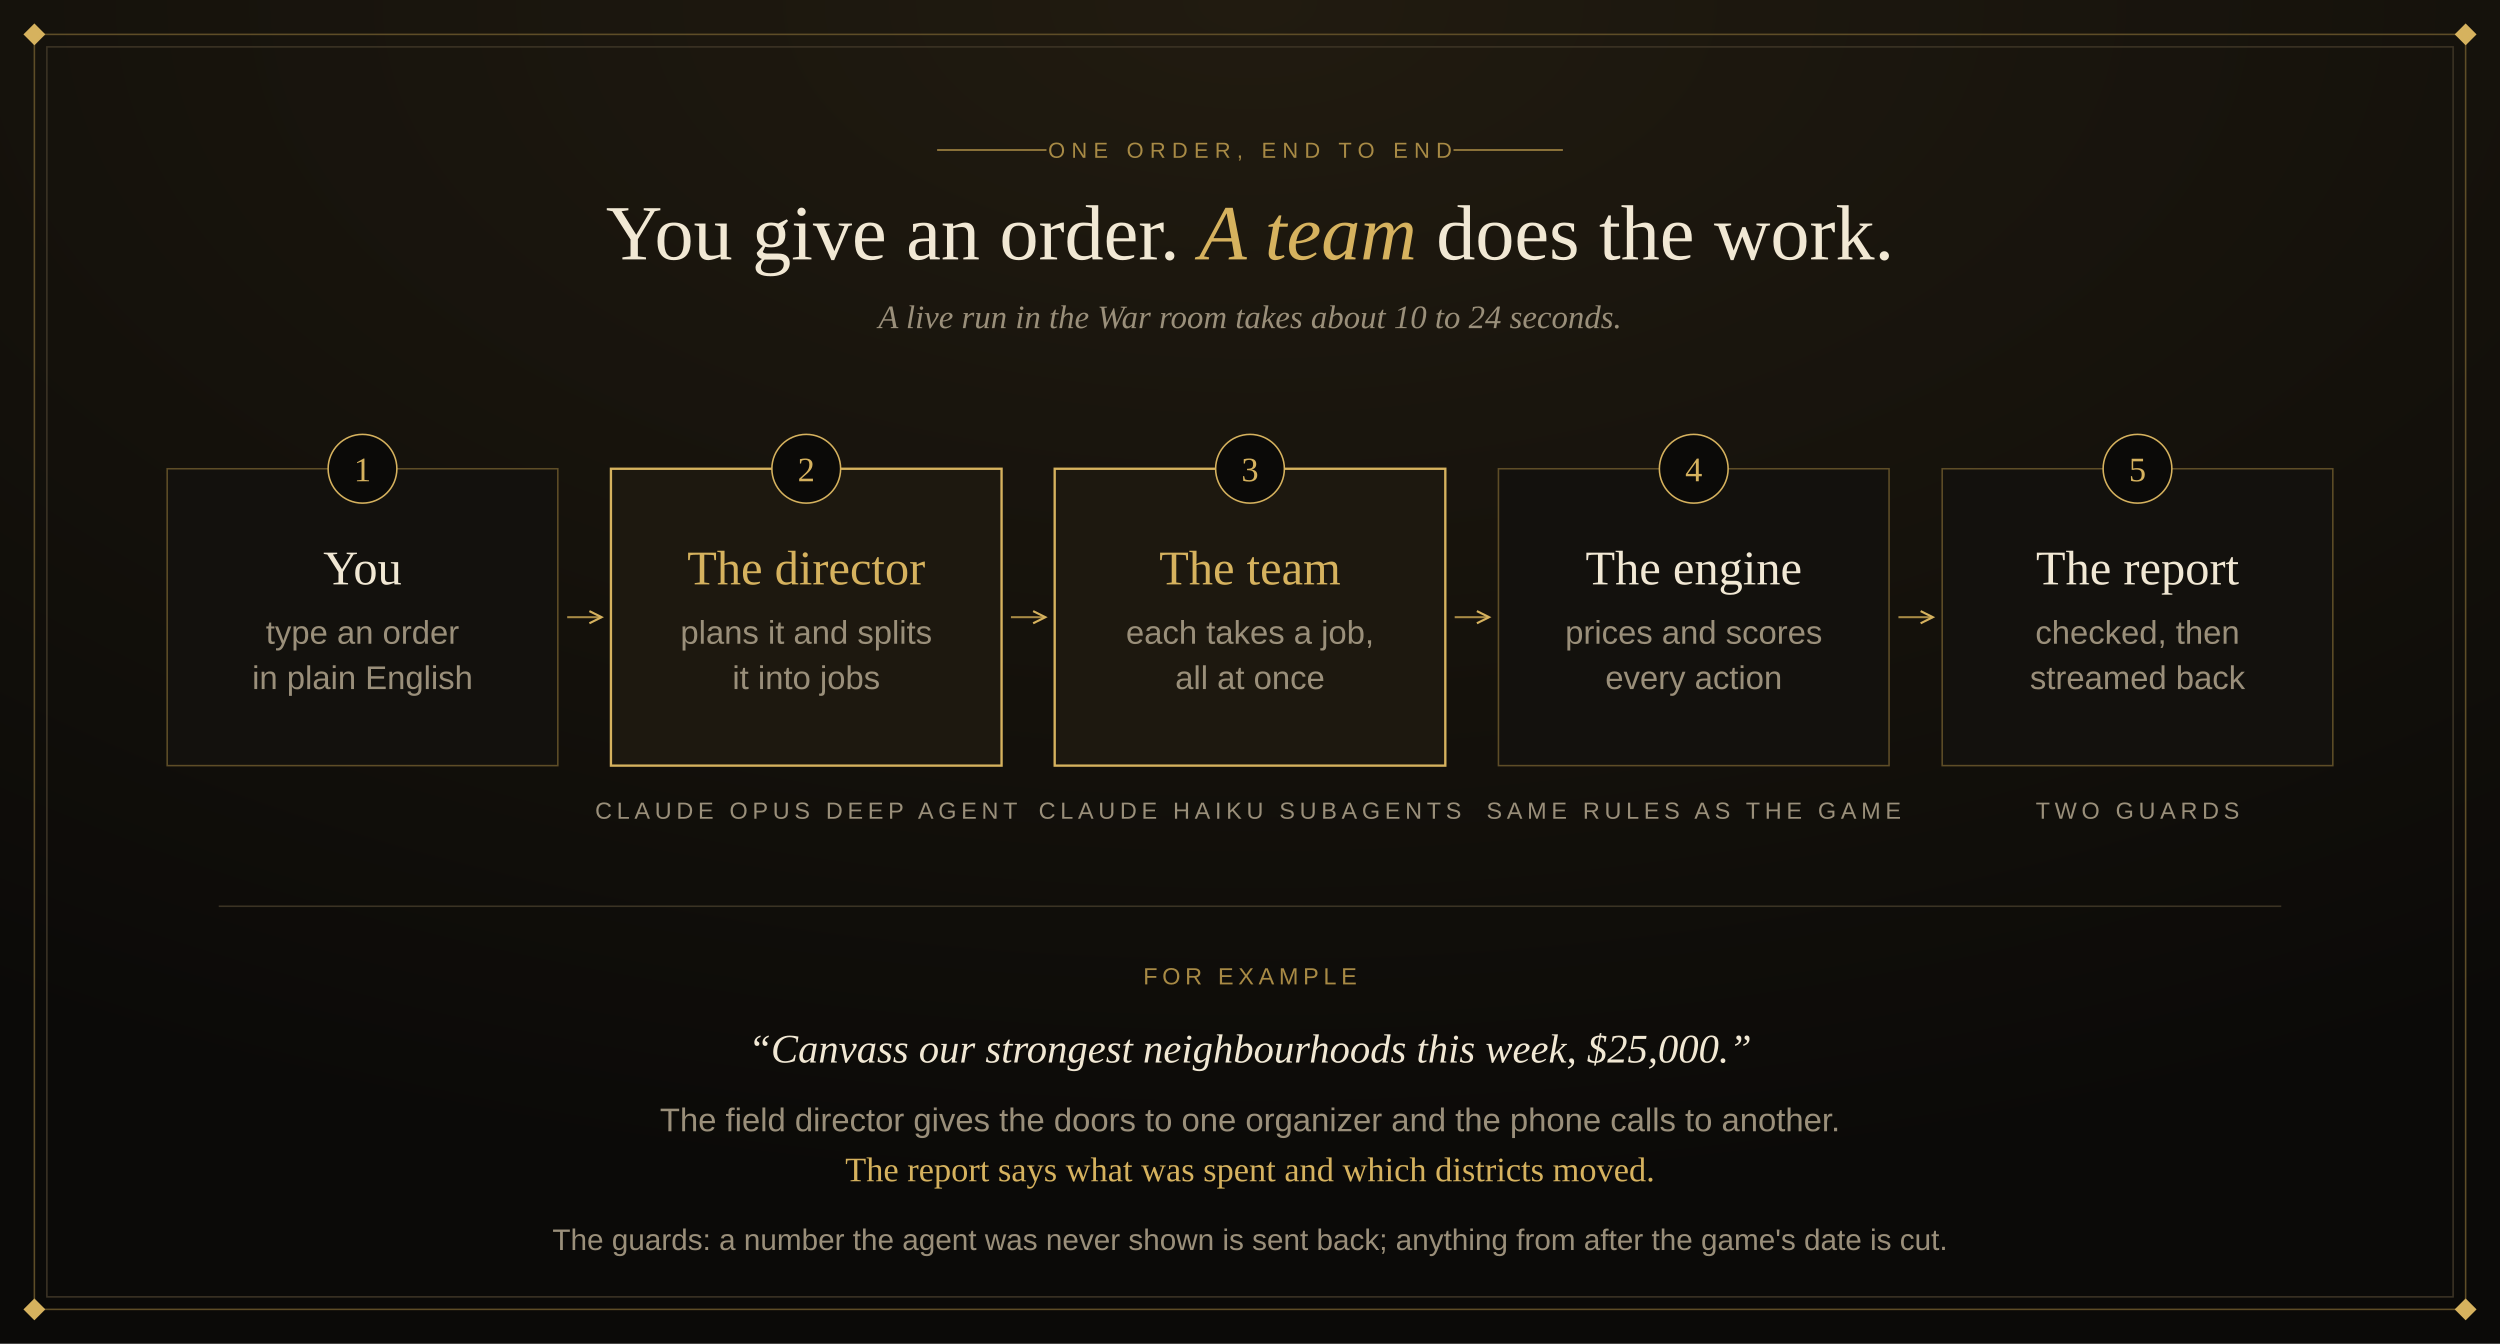
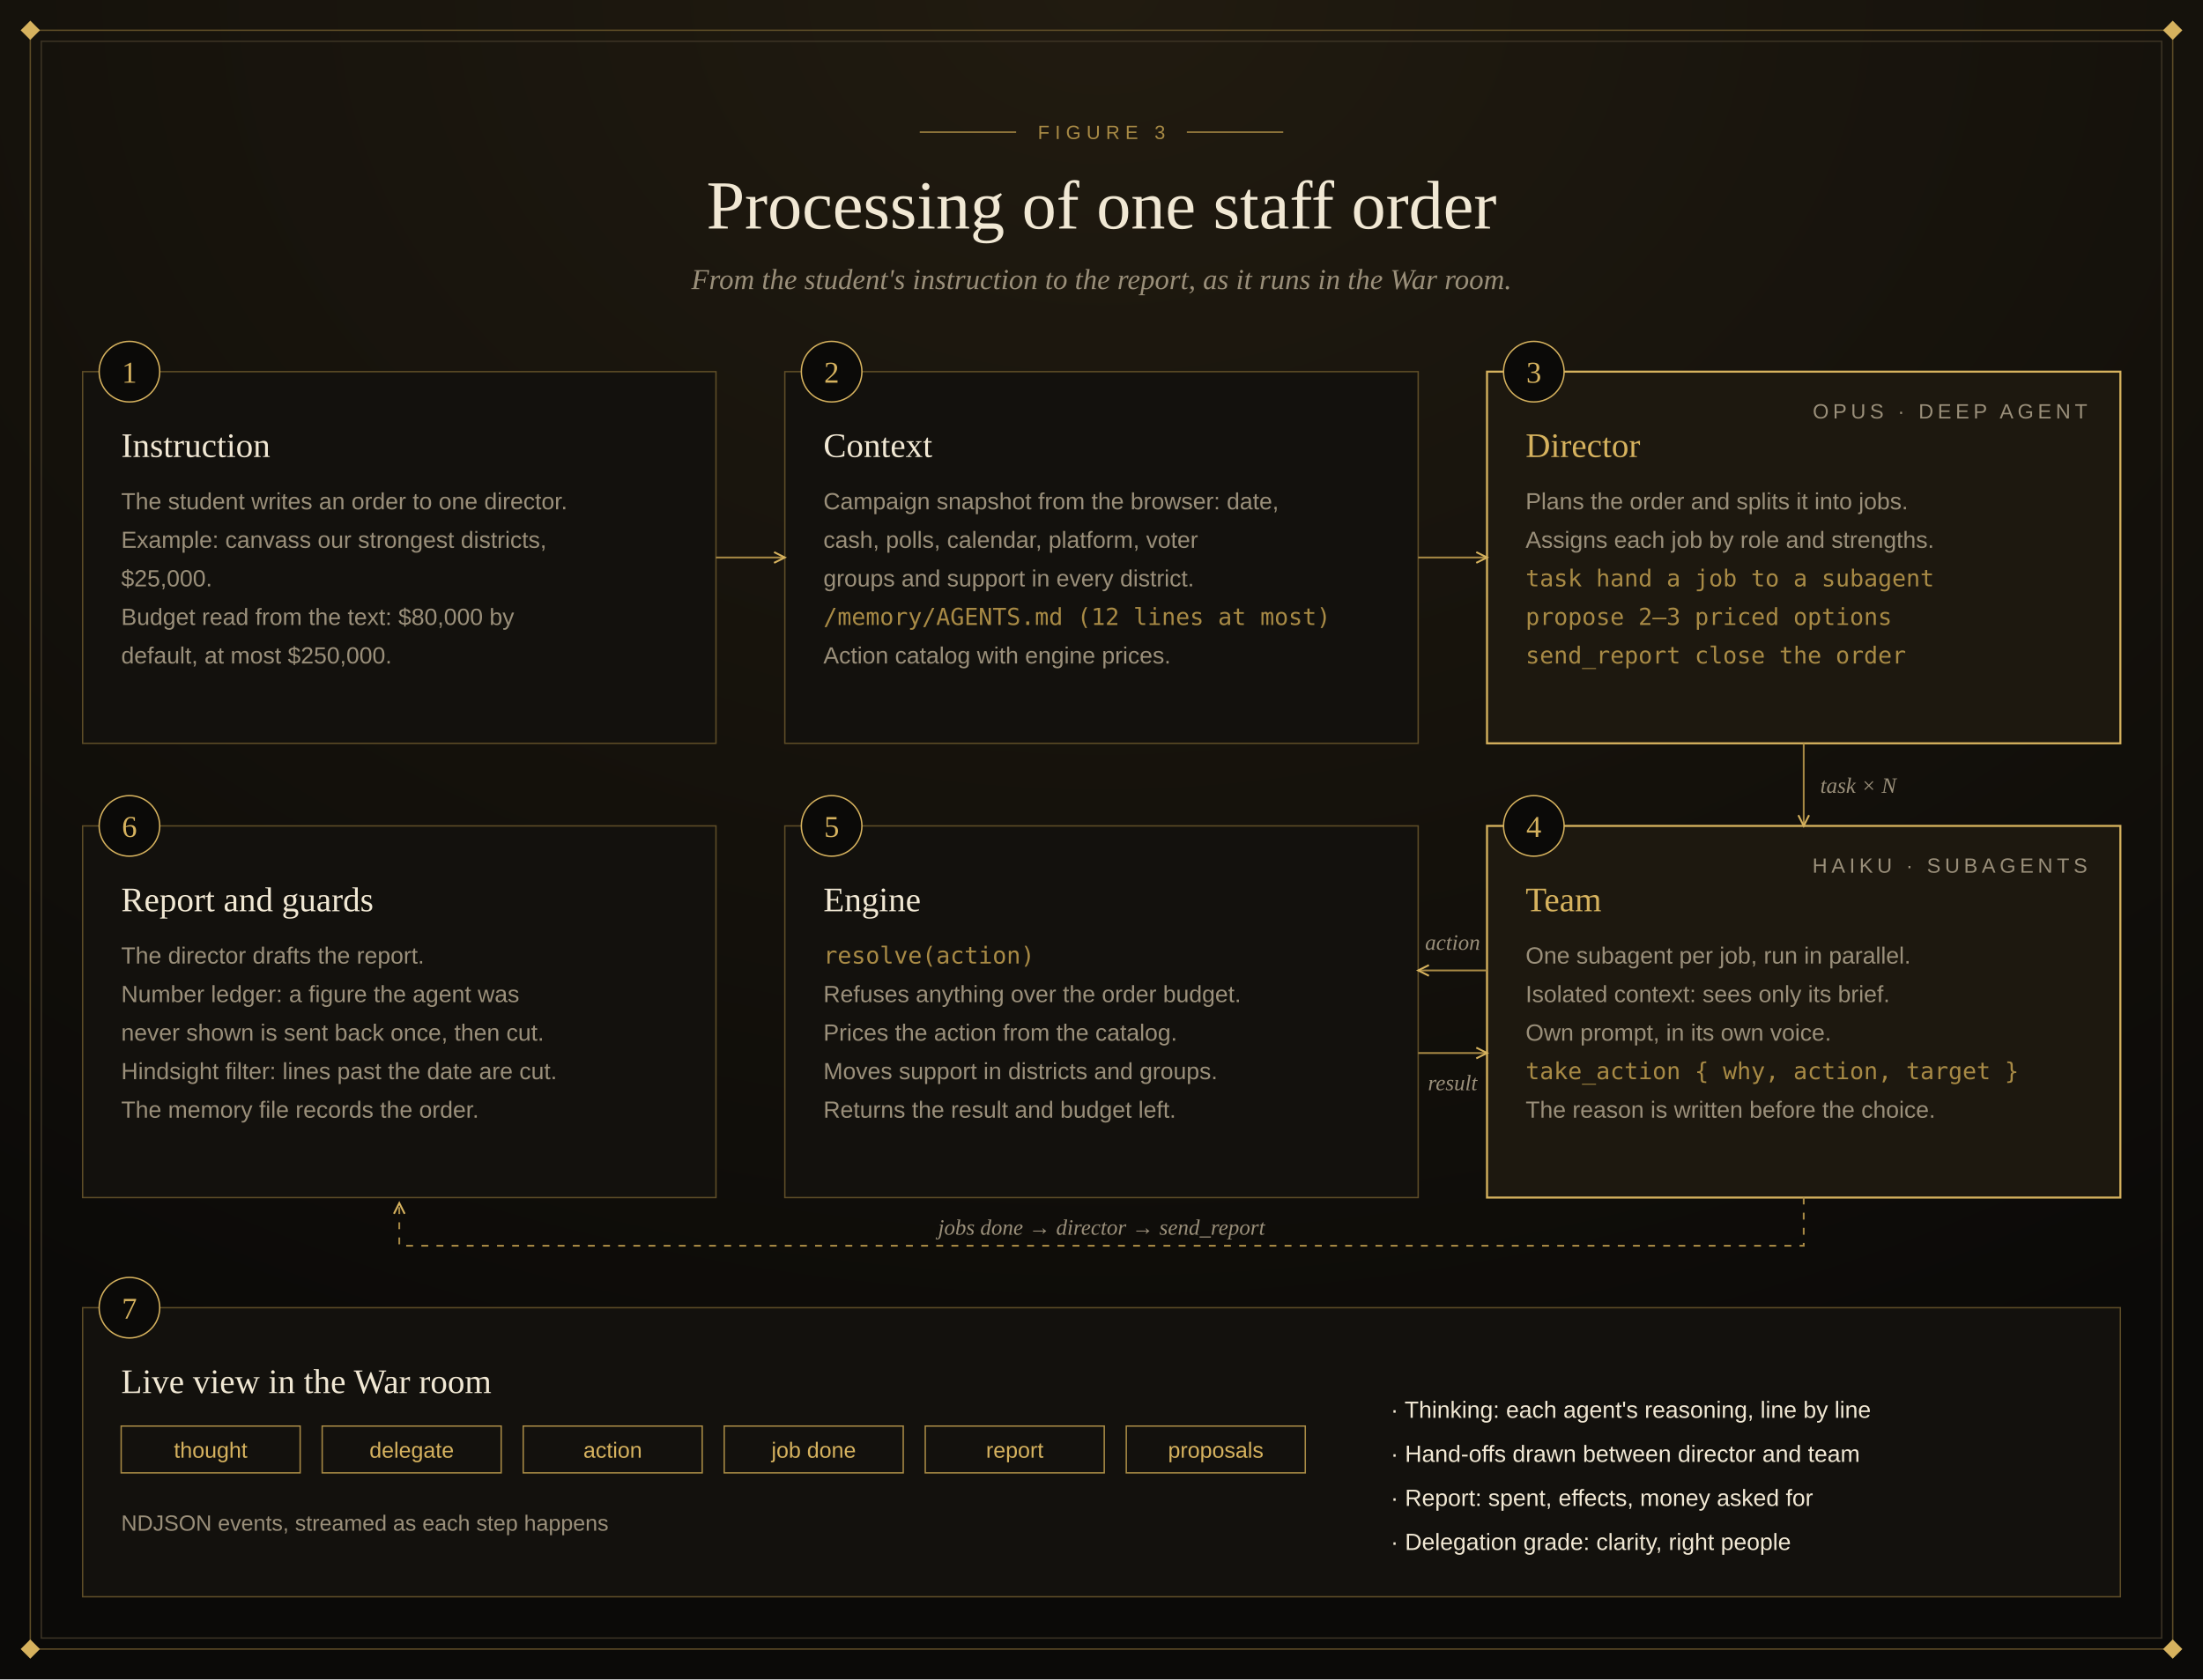
- <svg xmlns="http://www.w3.org/2000/svg" viewBox="0 0 1600 860" width="1600" height="860">
+ <svg xmlns="http://www.w3.org/2000/svg" viewBox="0 0 1600 1220" width="1600" height="1220">
  <defs>
    <radialGradient id="glow" cx="50%" cy="0%" r="90%">
      <stop offset="0" stop-color="#211b10" />
      <stop offset="1" stop-color="#0b0a08" />
    </radialGradient>
    <marker id="h" viewBox="0 0 12 12" refX="10" refY="6" markerWidth="9" markerHeight="9" orient="auto-start-reverse">
      <path d="M2,2 L10,6 L2,10" fill="none" stroke="#d6b25e" stroke-width="1.4" />
    </marker>
  </defs>
-   <rect width="1600" height="860" fill="url(#glow)" />
-   <rect x="22" y="22" width="1556" height="816" fill="none" stroke="#5e4d27" />
-   <rect x="30" y="30" width="1540" height="800" fill="none" stroke="#3b3324" />
+   <rect width="1600" height="1220" fill="url(#glow)" />
+   <rect x="22" y="22" width="1556" height="1176" fill="none" stroke="#5e4d27" />
+   <rect x="30" y="30" width="1540" height="1160" fill="none" stroke="#3b3324" />
  <path d="M22,15 L29,22 L22,29 L15,22 z" fill="#d6b25e" />
  <path d="M1578,15 L1585,22 L1578,29 L1571,22 z" fill="#d6b25e" />
-   <path d="M22,831 L29,838 L22,845 L15,838 z" fill="#d6b25e" />
-   <path d="M1578,831 L1585,838 L1578,845 L1571,838 z" fill="#d6b25e" />
-   <line x1="599.75" y1="96" x2="669.75" y2="96" stroke="#a88a45" />
-   <line x1="930.25" y1="96" x2="1000.25" y2="96" stroke="#a88a45" />
-   <text x="800" y="101" text-anchor="middle" font-family="'Helvetica Neue', 'Segoe UI', Arial, sans-serif" font-size="14" letter-spacing="4" fill="#a88a45">ONE ORDER, END TO END</text>
-   <text x="800" y="166" text-anchor="middle" font-family="Georgia, 'Times New Roman', serif" font-size="50" fill="#f1e8d4">You give an order. <tspan font-style="italic" fill="#d6b25e">A team</tspan> does the work.</text>
-   <text x="800" y="210" text-anchor="middle" font-family="Georgia, 'Times New Roman', serif" font-style="italic" font-size="21" fill="#9a8f7a">A live run in the War room takes about 10 to 24 seconds.</text>
-   <rect x="107" y="300" width="250" height="190" fill="#13110d" stroke="#5e4d27" stroke-width="1" />
-   <text x="232" y="374" text-anchor="middle" font-family="Georgia, 'Times New Roman', serif" font-size="31" fill="#f1e8d4">You</text>
-   <text x="232" y="412" text-anchor="middle" font-family="'Helvetica Neue', 'Segoe UI', Arial, sans-serif" font-size="21" fill="#9a8f7a">type an order</text>
-   <text x="232" y="441" text-anchor="middle" font-family="'Helvetica Neue', 'Segoe UI', Arial, sans-serif" font-size="21" fill="#9a8f7a">in plain English</text>
-   <circle cx="232" cy="300" r="22" fill="#0b0a08" stroke="#d6b25e" />
-   <text x="232" y="308" text-anchor="middle" font-family="Georgia, 'Times New Roman', serif" font-size="22" fill="#d6b25e">1</text>
-   <path d="M363,395 L385,395" fill="none" stroke="#a88a45" stroke-width="1.3" marker-end="url(#h)" />
-   <rect x="391" y="300" width="250" height="190" fill="#1d180f" stroke="#d6b25e" stroke-width="1.5" />
-   <text x="516" y="374" text-anchor="middle" font-family="Georgia, 'Times New Roman', serif" font-size="31" fill="#d6b25e">The director</text>
-   <text x="516" y="412" text-anchor="middle" font-family="'Helvetica Neue', 'Segoe UI', Arial, sans-serif" font-size="21" fill="#9a8f7a">plans it and splits</text>
-   <text x="516" y="441" text-anchor="middle" font-family="'Helvetica Neue', 'Segoe UI', Arial, sans-serif" font-size="21" fill="#9a8f7a">it into jobs</text>
-   <circle cx="516" cy="300" r="22" fill="#0b0a08" stroke="#d6b25e" />
-   <text x="516" y="308" text-anchor="middle" font-family="Georgia, 'Times New Roman', serif" font-size="22" fill="#d6b25e">2</text>
-   <path d="M647,395 L669,395" fill="none" stroke="#a88a45" stroke-width="1.3" marker-end="url(#h)" />
-   <rect x="675" y="300" width="250" height="190" fill="#1d180f" stroke="#d6b25e" stroke-width="1.5" />
-   <text x="800" y="374" text-anchor="middle" font-family="Georgia, 'Times New Roman', serif" font-size="31" fill="#d6b25e">The team</text>
-   <text x="800" y="412" text-anchor="middle" font-family="'Helvetica Neue', 'Segoe UI', Arial, sans-serif" font-size="21" fill="#9a8f7a">each takes a job,</text>
-   <text x="800" y="441" text-anchor="middle" font-family="'Helvetica Neue', 'Segoe UI', Arial, sans-serif" font-size="21" fill="#9a8f7a">all at once</text>
-   <circle cx="800" cy="300" r="22" fill="#0b0a08" stroke="#d6b25e" />
-   <text x="800" y="308" text-anchor="middle" font-family="Georgia, 'Times New Roman', serif" font-size="22" fill="#d6b25e">3</text>
-   <path d="M931,395 L953,395" fill="none" stroke="#a88a45" stroke-width="1.3" marker-end="url(#h)" />
-   <rect x="959" y="300" width="250" height="190" fill="#13110d" stroke="#5e4d27" stroke-width="1" />
-   <text x="1084" y="374" text-anchor="middle" font-family="Georgia, 'Times New Roman', serif" font-size="31" fill="#f1e8d4">The engine</text>
-   <text x="1084" y="412" text-anchor="middle" font-family="'Helvetica Neue', 'Segoe UI', Arial, sans-serif" font-size="21" fill="#9a8f7a">prices and scores</text>
-   <text x="1084" y="441" text-anchor="middle" font-family="'Helvetica Neue', 'Segoe UI', Arial, sans-serif" font-size="21" fill="#9a8f7a">every action</text>
-   <circle cx="1084" cy="300" r="22" fill="#0b0a08" stroke="#d6b25e" />
-   <text x="1084" y="308" text-anchor="middle" font-family="Georgia, 'Times New Roman', serif" font-size="22" fill="#d6b25e">4</text>
-   <path d="M1215,395 L1237,395" fill="none" stroke="#a88a45" stroke-width="1.3" marker-end="url(#h)" />
-   <rect x="1243" y="300" width="250" height="190" fill="#13110d" stroke="#5e4d27" stroke-width="1" />
-   <text x="1368" y="374" text-anchor="middle" font-family="Georgia, 'Times New Roman', serif" font-size="31" fill="#f1e8d4">The report</text>
-   <text x="1368" y="412" text-anchor="middle" font-family="'Helvetica Neue', 'Segoe UI', Arial, sans-serif" font-size="21" fill="#9a8f7a">checked, then</text>
-   <text x="1368" y="441" text-anchor="middle" font-family="'Helvetica Neue', 'Segoe UI', Arial, sans-serif" font-size="21" fill="#9a8f7a">streamed back</text>
-   <circle cx="1368" cy="300" r="22" fill="#0b0a08" stroke="#d6b25e" />
-   <text x="1368" y="308" text-anchor="middle" font-family="Georgia, 'Times New Roman', serif" font-size="22" fill="#d6b25e">5</text>
-   <text x="516" y="524" text-anchor="middle" font-family="'Helvetica Neue', 'Segoe UI', Arial, sans-serif" font-size="15" letter-spacing="3" fill="#9a8f7a">CLAUDE OPUS DEEP AGENT</text>
-   <text x="800" y="524" text-anchor="middle" font-family="'Helvetica Neue', 'Segoe UI', Arial, sans-serif" font-size="15" letter-spacing="3" fill="#9a8f7a">CLAUDE HAIKU SUBAGENTS</text>
-   <text x="1084" y="524" text-anchor="middle" font-family="'Helvetica Neue', 'Segoe UI', Arial, sans-serif" font-size="15" letter-spacing="3" fill="#9a8f7a">SAME RULES AS THE GAME</text>
-   <text x="1368" y="524" text-anchor="middle" font-family="'Helvetica Neue', 'Segoe UI', Arial, sans-serif" font-size="15" letter-spacing="3" fill="#9a8f7a">TWO GUARDS</text>
-   <line x1="140" y1="580" x2="1460" y2="580" stroke="#3b3324" />
-   <text x="800" y="630" text-anchor="middle" font-family="'Helvetica Neue', 'Segoe UI', Arial, sans-serif" font-size="15" letter-spacing="3" fill="#a88a45">FOR EXAMPLE</text>
-   <text x="800" y="680" text-anchor="middle" font-family="Georgia, 'Times New Roman', serif" font-size="26" font-style="italic" fill="#f1e8d4">“Canvass our strongest neighbourhoods this week, $25,000.”</text>
-   <text x="800" y="724" text-anchor="middle" font-family="'Helvetica Neue', 'Segoe UI', Arial, sans-serif" font-size="21" fill="#9a8f7a">The field director gives the doors to one organizer and the phone calls to another.</text>
-   <text x="800" y="756" text-anchor="middle" font-family="Georgia, 'Times New Roman', serif" font-size="22" fill="#d6b25e">The report says what was spent and which districts moved.</text>
-   <text x="800" y="800" text-anchor="middle" font-family="'Helvetica Neue', 'Segoe UI', Arial, sans-serif" font-size="19" fill="#9a8f7a">The guards: a number the agent was never shown is sent back; anything from after the game's date is cut.</text>
+   <path d="M22,1191 L29,1198 L22,1205 L15,1198 z" fill="#d6b25e" />
+   <path d="M1578,1191 L1585,1198 L1578,1205 L1571,1198 z" fill="#d6b25e" />
+   <line x1="668" y1="96" x2="738" y2="96" stroke="#a88a45" />
+   <line x1="862" y1="96" x2="932" y2="96" stroke="#a88a45" />
+   <text x="800" y="101" text-anchor="middle" font-family="'Helvetica Neue', 'Segoe UI', Arial, sans-serif" font-size="14" letter-spacing="4" fill="#a88a45">FIGURE 3</text>
+   <text x="800" y="166" text-anchor="middle" font-family="Georgia, 'Times New Roman', serif" font-size="50" fill="#f1e8d4">Processing of one staff order</text>
+   <text x="800" y="210" text-anchor="middle" font-family="Georgia, 'Times New Roman', serif" font-style="italic" font-size="21" fill="#9a8f7a">From the student's instruction to the report, as it runs in the War room.</text>
+   <rect x="60" y="270" width="460" height="270" fill="#13110d" stroke="#5e4d27" stroke-width="1" />
+   <circle cx="94" cy="270" r="22" fill="#0b0a08" stroke="#d6b25e" />
+   <text x="94" y="278" text-anchor="middle" font-family="Georgia, 'Times New Roman', serif" font-size="22" fill="#d6b25e">1</text>
+   <text x="88" y="332" text-anchor="start" font-family="Georgia, 'Times New Roman', serif" font-size="25" fill="#f1e8d4">Instruction</text>
+   <text x="88" y="370" text-anchor="start" font-family="'Helvetica Neue', 'Segoe UI', Arial, sans-serif" font-size="17" fill="#9a8f7a">The student writes an order to one director.</text>
+   <text x="88" y="398" text-anchor="start" font-family="'Helvetica Neue', 'Segoe UI', Arial, sans-serif" font-size="17" fill="#9a8f7a">Example: canvass our strongest districts,</text>
+   <text x="88" y="426" text-anchor="start" font-family="'Helvetica Neue', 'Segoe UI', Arial, sans-serif" font-size="17" fill="#9a8f7a">$25,000.</text>
+   <text x="88" y="454" text-anchor="start" font-family="'Helvetica Neue', 'Segoe UI', Arial, sans-serif" font-size="17" fill="#9a8f7a">Budget read from the text: $80,000 by</text>
+   <text x="88" y="482" text-anchor="start" font-family="'Helvetica Neue', 'Segoe UI', Arial, sans-serif" font-size="17" fill="#9a8f7a">default, at most $250,000.</text>
+   <rect x="570" y="270" width="460" height="270" fill="#13110d" stroke="#5e4d27" stroke-width="1" />
+   <circle cx="604" cy="270" r="22" fill="#0b0a08" stroke="#d6b25e" />
+   <text x="604" y="278" text-anchor="middle" font-family="Georgia, 'Times New Roman', serif" font-size="22" fill="#d6b25e">2</text>
+   <text x="598" y="332" text-anchor="start" font-family="Georgia, 'Times New Roman', serif" font-size="25" fill="#f1e8d4">Context</text>
+   <text x="598" y="370" text-anchor="start" font-family="'Helvetica Neue', 'Segoe UI', Arial, sans-serif" font-size="17" fill="#9a8f7a">Campaign snapshot from the browser: date,</text>
+   <text x="598" y="398" text-anchor="start" font-family="'Helvetica Neue', 'Segoe UI', Arial, sans-serif" font-size="17" fill="#9a8f7a">cash, polls, calendar, platform, voter</text>
+   <text x="598" y="426" text-anchor="start" font-family="'Helvetica Neue', 'Segoe UI', Arial, sans-serif" font-size="17" fill="#9a8f7a">groups and support in every district.</text>
+   <text x="598" y="454" text-anchor="start" font-family="Consolas, Menlo, monospace" font-size="17" fill="#a88a45">/memory/AGENTS.md  (12 lines at most)</text>
+   <text x="598" y="482" text-anchor="start" font-family="'Helvetica Neue', 'Segoe UI', Arial, sans-serif" font-size="17" fill="#9a8f7a">Action catalog with engine prices.</text>
+   <rect x="1080" y="270" width="460" height="270" fill="#1d180f" stroke="#d6b25e" stroke-width="1.5" />
+   <circle cx="1114" cy="270" r="22" fill="#0b0a08" stroke="#d6b25e" />
+   <text x="1114" y="278" text-anchor="middle" font-family="Georgia, 'Times New Roman', serif" font-size="22" fill="#d6b25e">3</text>
+   <text x="1516" y="304" text-anchor="end" font-family="'Helvetica Neue', 'Segoe UI', Arial, sans-serif" font-size="15" letter-spacing="3" fill="#9a8f7a">OPUS · DEEP AGENT</text>
+   <text x="1108" y="332" text-anchor="start" font-family="Georgia, 'Times New Roman', serif" font-size="25" fill="#d6b25e">Director</text>
+   <text x="1108" y="370" text-anchor="start" font-family="'Helvetica Neue', 'Segoe UI', Arial, sans-serif" font-size="17" fill="#9a8f7a">Plans the order and splits it into jobs.</text>
+   <text x="1108" y="398" text-anchor="start" font-family="'Helvetica Neue', 'Segoe UI', Arial, sans-serif" font-size="17" fill="#9a8f7a">Assigns each job by role and strengths.</text>
+   <text x="1108" y="426" text-anchor="start" font-family="Consolas, Menlo, monospace" font-size="17" fill="#a88a45">task  hand a job to a subagent</text>
+   <text x="1108" y="454" text-anchor="start" font-family="Consolas, Menlo, monospace" font-size="17" fill="#a88a45">propose  2–3 priced options</text>
+   <text x="1108" y="482" text-anchor="start" font-family="Consolas, Menlo, monospace" font-size="17" fill="#a88a45">send_report  close the order</text>
+   <rect x="1080" y="600" width="460" height="270" fill="#1d180f" stroke="#d6b25e" stroke-width="1.5" />
+   <circle cx="1114" cy="600" r="22" fill="#0b0a08" stroke="#d6b25e" />
+   <text x="1114" y="608" text-anchor="middle" font-family="Georgia, 'Times New Roman', serif" font-size="22" fill="#d6b25e">4</text>
+   <text x="1516" y="634" text-anchor="end" font-family="'Helvetica Neue', 'Segoe UI', Arial, sans-serif" font-size="15" letter-spacing="3" fill="#9a8f7a">HAIKU · SUBAGENTS</text>
+   <text x="1108" y="662" text-anchor="start" font-family="Georgia, 'Times New Roman', serif" font-size="25" fill="#d6b25e">Team</text>
+   <text x="1108" y="700" text-anchor="start" font-family="'Helvetica Neue', 'Segoe UI', Arial, sans-serif" font-size="17" fill="#9a8f7a">One subagent per job, run in parallel.</text>
+   <text x="1108" y="728" text-anchor="start" font-family="'Helvetica Neue', 'Segoe UI', Arial, sans-serif" font-size="17" fill="#9a8f7a">Isolated context: sees only its brief.</text>
+   <text x="1108" y="756" text-anchor="start" font-family="'Helvetica Neue', 'Segoe UI', Arial, sans-serif" font-size="17" fill="#9a8f7a">Own prompt, in its own voice.</text>
+   <text x="1108" y="784" text-anchor="start" font-family="Consolas, Menlo, monospace" font-size="17" fill="#a88a45">take_action { why, action, target }</text>
+   <text x="1108" y="812" text-anchor="start" font-family="'Helvetica Neue', 'Segoe UI', Arial, sans-serif" font-size="17" fill="#9a8f7a">The reason is written before the choice.</text>
+   <rect x="570" y="600" width="460" height="270" fill="#13110d" stroke="#5e4d27" stroke-width="1" />
+   <circle cx="604" cy="600" r="22" fill="#0b0a08" stroke="#d6b25e" />
+   <text x="604" y="608" text-anchor="middle" font-family="Georgia, 'Times New Roman', serif" font-size="22" fill="#d6b25e">5</text>
+   <text x="598" y="662" text-anchor="start" font-family="Georgia, 'Times New Roman', serif" font-size="25" fill="#f1e8d4">Engine</text>
+   <text x="598" y="700" text-anchor="start" font-family="Consolas, Menlo, monospace" font-size="17" fill="#a88a45">resolve(action)</text>
+   <text x="598" y="728" text-anchor="start" font-family="'Helvetica Neue', 'Segoe UI', Arial, sans-serif" font-size="17" fill="#9a8f7a">Refuses anything over the order budget.</text>
+   <text x="598" y="756" text-anchor="start" font-family="'Helvetica Neue', 'Segoe UI', Arial, sans-serif" font-size="17" fill="#9a8f7a">Prices the action from the catalog.</text>
+   <text x="598" y="784" text-anchor="start" font-family="'Helvetica Neue', 'Segoe UI', Arial, sans-serif" font-size="17" fill="#9a8f7a">Moves support in districts and groups.</text>
+   <text x="598" y="812" text-anchor="start" font-family="'Helvetica Neue', 'Segoe UI', Arial, sans-serif" font-size="17" fill="#9a8f7a">Returns the result and budget left.</text>
+   <rect x="60" y="600" width="460" height="270" fill="#13110d" stroke="#5e4d27" stroke-width="1" />
+   <circle cx="94" cy="600" r="22" fill="#0b0a08" stroke="#d6b25e" />
+   <text x="94" y="608" text-anchor="middle" font-family="Georgia, 'Times New Roman', serif" font-size="22" fill="#d6b25e">6</text>
+   <text x="88" y="662" text-anchor="start" font-family="Georgia, 'Times New Roman', serif" font-size="25" fill="#f1e8d4">Report and guards</text>
+   <text x="88" y="700" text-anchor="start" font-family="'Helvetica Neue', 'Segoe UI', Arial, sans-serif" font-size="17" fill="#9a8f7a">The director drafts the report.</text>
+   <text x="88" y="728" text-anchor="start" font-family="'Helvetica Neue', 'Segoe UI', Arial, sans-serif" font-size="17" fill="#9a8f7a">Number ledger: a figure the agent was</text>
+   <text x="88" y="756" text-anchor="start" font-family="'Helvetica Neue', 'Segoe UI', Arial, sans-serif" font-size="17" fill="#9a8f7a">never shown is sent back once, then cut.</text>
+   <text x="88" y="784" text-anchor="start" font-family="'Helvetica Neue', 'Segoe UI', Arial, sans-serif" font-size="17" fill="#9a8f7a">Hindsight filter: lines past the date are cut.</text>
+   <text x="88" y="812" text-anchor="start" font-family="'Helvetica Neue', 'Segoe UI', Arial, sans-serif" font-size="17" fill="#9a8f7a">The memory file records the order.</text>
+   <path d="M520,405 L570,405" fill="none" stroke="#a88a45" stroke-width="1.3" marker-end="url(#h)" />
+   <path d="M1030,405 L1080,405" fill="none" stroke="#a88a45" stroke-width="1.3" marker-end="url(#h)" />
+   <path d="M1310,540 L1310,600" fill="none" stroke="#a88a45" stroke-width="1.3" marker-end="url(#h)" />
+   <text x="1322" y="576" text-anchor="start" font-family="Georgia, 'Times New Roman', serif" font-size="16" font-style="italic" fill="#9a8f7a">task × N</text>
+   <path d="M1080,705 L1030,705" fill="none" stroke="#a88a45" stroke-width="1.3" marker-end="url(#h)" />
+   <text x="1055" y="690" text-anchor="middle" font-family="Georgia, 'Times New Roman', serif" font-size="16" font-style="italic" fill="#9a8f7a">action</text>
+   <path d="M1030,765 L1080,765" fill="none" stroke="#a88a45" stroke-width="1.3" marker-end="url(#h)" />
+   <text x="1055" y="792" text-anchor="middle" font-family="Georgia, 'Times New Roman', serif" font-size="16" font-style="italic" fill="#9a8f7a">result</text>
+   <path d="M1310,870 L1310,905 L290,905 L290,874" fill="none" stroke="#a88a45" stroke-width="1.3" stroke-dasharray="5 6" marker-end="url(#h)" />
+   <text x="800" y="897" text-anchor="middle" font-family="Georgia, 'Times New Roman', serif" font-size="16" font-style="italic" fill="#9a8f7a">jobs done → director → send_report</text>
+   <rect x="60" y="950" width="1480" height="210" fill="#13110d" stroke="#5e4d27" stroke-width="1" />
+   <circle cx="94" cy="950" r="22" fill="#0b0a08" stroke="#d6b25e" />
+   <text x="94" y="958" text-anchor="middle" font-family="Georgia, 'Times New Roman', serif" font-size="22" fill="#d6b25e">7</text>
+   <text x="88" y="1012" text-anchor="start" font-family="Georgia, 'Times New Roman', serif" font-size="25" fill="#f1e8d4">Live view in the War room</text>
+   <rect x="88" y="1036" width="130" height="34" fill="none" stroke="#a88a45" />
+   <text x="153" y="1059" text-anchor="middle" font-family="'Helvetica Neue', 'Segoe UI', Arial, sans-serif" font-size="16" fill="#d6b25e">thought</text>
+   <rect x="234" y="1036" width="130" height="34" fill="none" stroke="#a88a45" />
+   <text x="299" y="1059" text-anchor="middle" font-family="'Helvetica Neue', 'Segoe UI', Arial, sans-serif" font-size="16" fill="#d6b25e">delegate</text>
+   <rect x="380" y="1036" width="130" height="34" fill="none" stroke="#a88a45" />
+   <text x="445" y="1059" text-anchor="middle" font-family="'Helvetica Neue', 'Segoe UI', Arial, sans-serif" font-size="16" fill="#d6b25e">action</text>
+   <rect x="526" y="1036" width="130" height="34" fill="none" stroke="#a88a45" />
+   <text x="591" y="1059" text-anchor="middle" font-family="'Helvetica Neue', 'Segoe UI', Arial, sans-serif" font-size="16" fill="#d6b25e">job done</text>
+   <rect x="672" y="1036" width="130" height="34" fill="none" stroke="#a88a45" />
+   <text x="737" y="1059" text-anchor="middle" font-family="'Helvetica Neue', 'Segoe UI', Arial, sans-serif" font-size="16" fill="#d6b25e">report</text>
+   <rect x="818" y="1036" width="130" height="34" fill="none" stroke="#a88a45" />
+   <text x="883" y="1059" text-anchor="middle" font-family="'Helvetica Neue', 'Segoe UI', Arial, sans-serif" font-size="16" fill="#d6b25e">proposals</text>
+   <text x="88" y="1112" text-anchor="start" font-family="'Helvetica Neue', 'Segoe UI', Arial, sans-serif" font-size="16" fill="#9a8f7a">NDJSON events, streamed as each step happens</text>
+   <text x="1010" y="1030" text-anchor="start" font-family="'Helvetica Neue', 'Segoe UI', Arial, sans-serif" font-size="17" fill="#f1e8d4">·  Thinking: each agent's reasoning, line by line</text>
+   <text x="1010" y="1062" text-anchor="start" font-family="'Helvetica Neue', 'Segoe UI', Arial, sans-serif" font-size="17" fill="#f1e8d4">·  Hand-offs drawn between director and team</text>
+   <text x="1010" y="1094" text-anchor="start" font-family="'Helvetica Neue', 'Segoe UI', Arial, sans-serif" font-size="17" fill="#f1e8d4">·  Report: spent, effects, money asked for</text>
+   <text x="1010" y="1126" text-anchor="start" font-family="'Helvetica Neue', 'Segoe UI', Arial, sans-serif" font-size="17" fill="#f1e8d4">·  Delegation grade: clarity, right people</text>
</svg>
